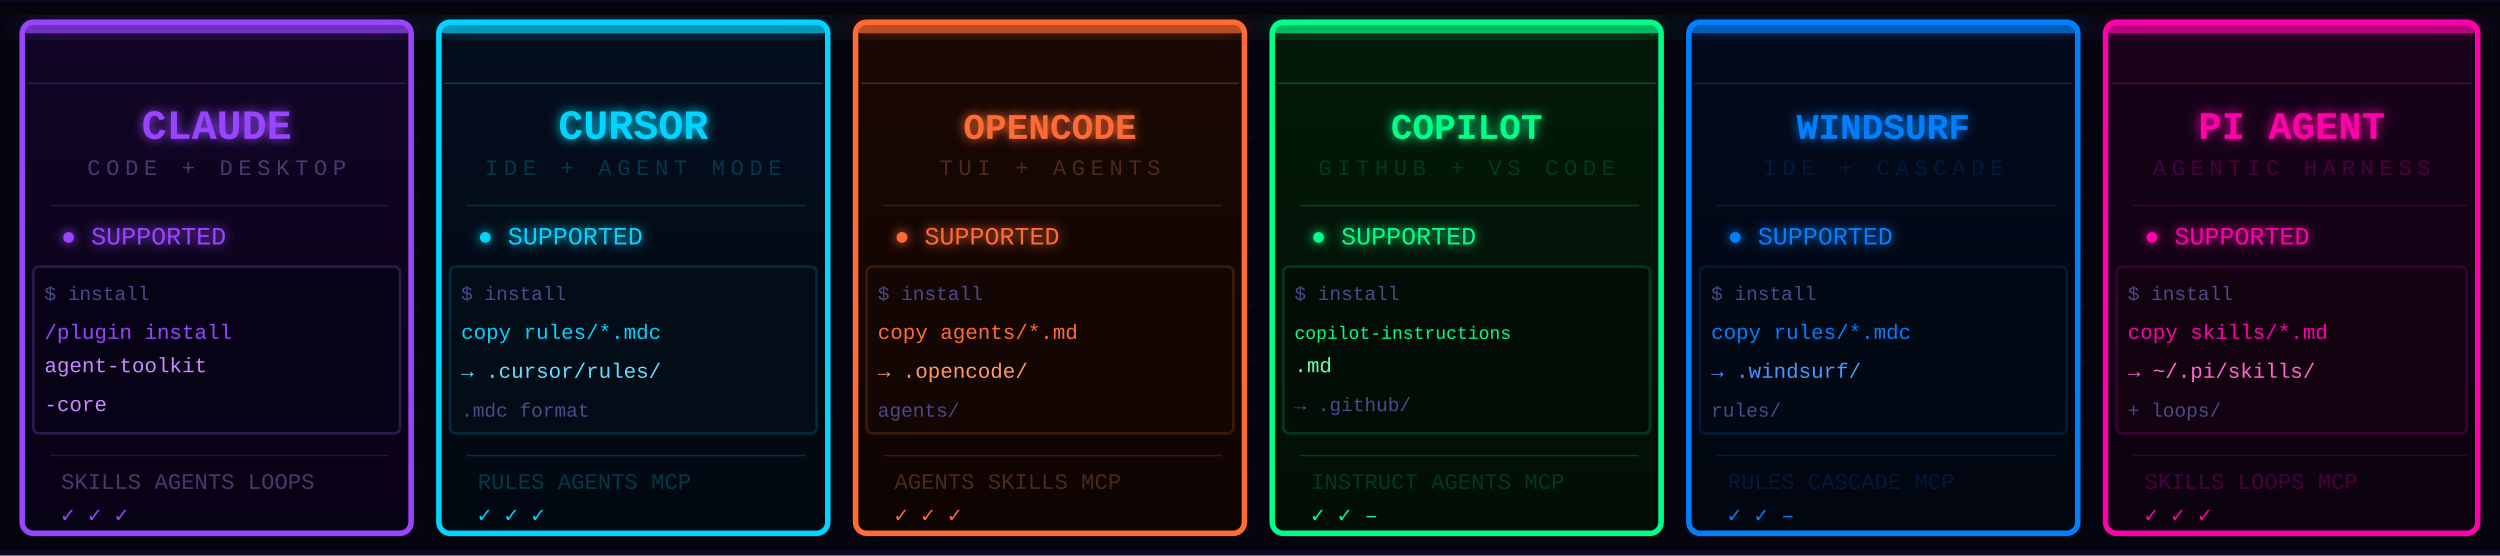
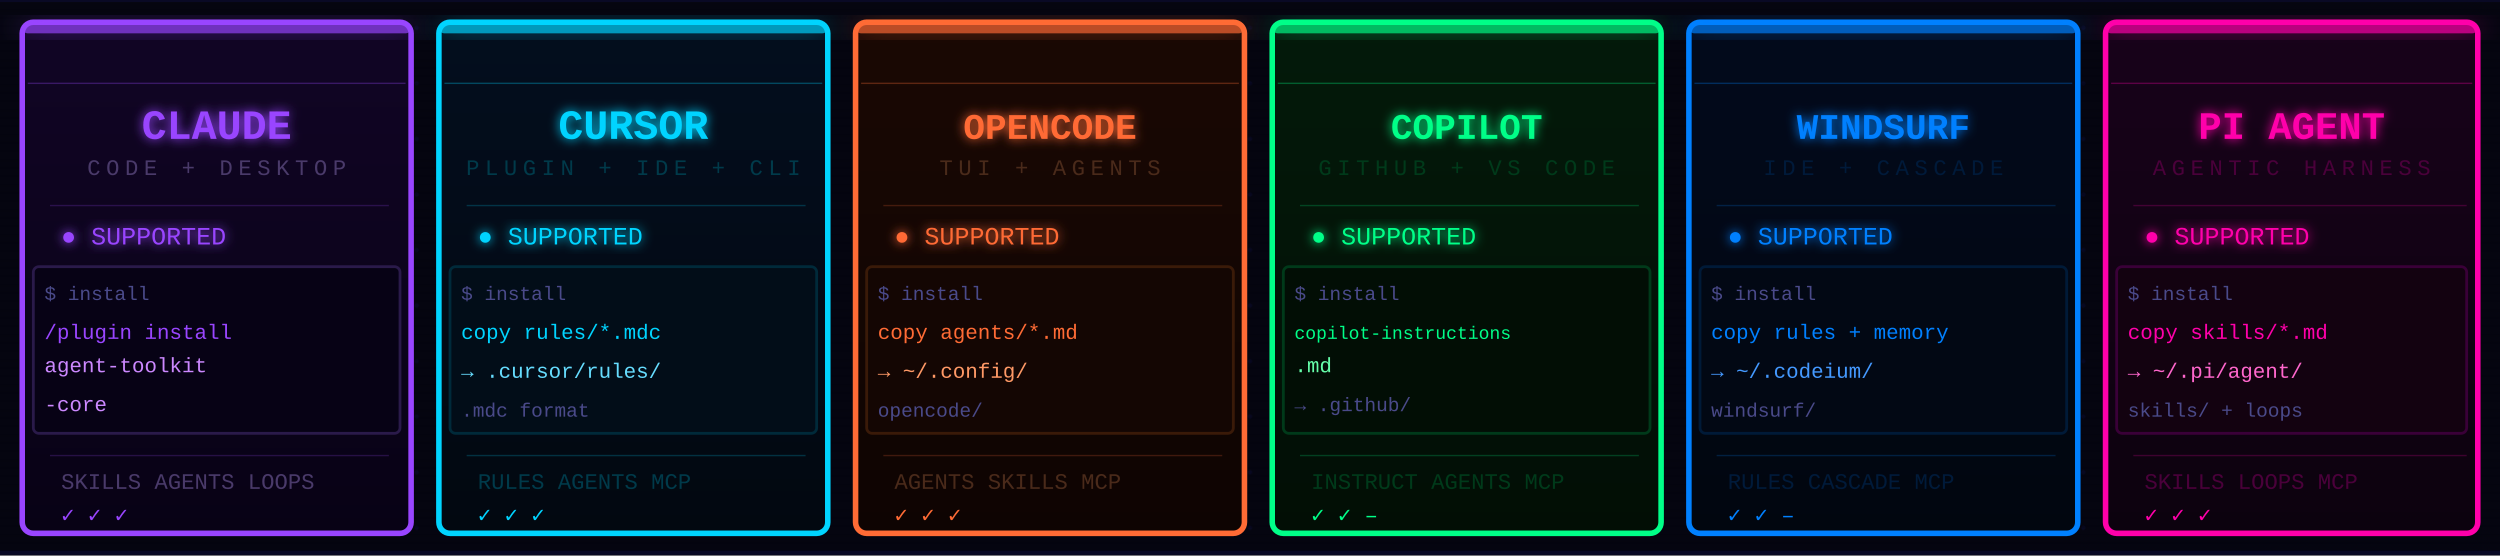
<svg xmlns="http://www.w3.org/2000/svg" width="900" height="200" viewBox="0 0 900 200">
  <defs>
    <pattern id="dotgrid" x="0" y="0" width="20" height="20" patternUnits="userSpaceOnUse">
      <circle cx="10" cy="10" r="0.8" fill="#0a0a2a" opacity="0.6" />
    </pattern>
    <pattern id="scanlines" x="0" y="0" width="1" height="3" patternUnits="userSpaceOnUse">
      <rect width="1" height="1" fill="#000008" opacity="0.12" />
    </pattern>
    <filter id="glow-purple" x="-60%" y="-60%" width="220%" height="220%">
      <feGaussianBlur stdDeviation="6" result="blur" />
      <feMerge>
        <feMergeNode in="blur" />
        <feMergeNode in="SourceGraphic" />
      </feMerge>
    </filter>
    <filter id="glow-cyan" x="-60%" y="-60%" width="220%" height="220%">
      <feGaussianBlur stdDeviation="6" result="blur" />
      <feMerge>
        <feMergeNode in="blur" />
        <feMergeNode in="SourceGraphic" />
      </feMerge>
    </filter>
    <filter id="glow-orange" x="-60%" y="-60%" width="220%" height="220%">
      <feGaussianBlur stdDeviation="6" result="blur" />
      <feMerge>
        <feMergeNode in="blur" />
        <feMergeNode in="SourceGraphic" />
      </feMerge>
    </filter>
    <filter id="glow-green" x="-60%" y="-60%" width="220%" height="220%">
      <feGaussianBlur stdDeviation="6" result="blur" />
      <feMerge>
        <feMergeNode in="blur" />
        <feMergeNode in="SourceGraphic" />
      </feMerge>
    </filter>
    <filter id="glow-blue" x="-60%" y="-60%" width="220%" height="220%">
      <feGaussianBlur stdDeviation="6" result="blur" />
      <feMerge>
        <feMergeNode in="blur" />
        <feMergeNode in="SourceGraphic" />
      </feMerge>
    </filter>
    <filter id="glow-magenta" x="-60%" y="-60%" width="220%" height="220%">
      <feGaussianBlur stdDeviation="6" result="blur" />
      <feMerge>
        <feMergeNode in="blur" />
        <feMergeNode in="SourceGraphic" />
      </feMerge>
    </filter>
    <filter id="text-glow" x="-20%" y="-50%" width="140%" height="200%">
      <feGaussianBlur stdDeviation="2" result="blur" />
      <feMerge>
        <feMergeNode in="blur" />
        <feMergeNode in="SourceGraphic" />
      </feMerge>
    </filter>
    <linearGradient id="card-purple" x1="0%" y1="0%" x2="0%" y2="100%">
      <stop offset="0%" stop-color="#110525" />
      <stop offset="100%" stop-color="#080215" />
    </linearGradient>
    <linearGradient id="card-cyan" x1="0%" y1="0%" x2="0%" y2="100%">
      <stop offset="0%" stop-color="#030e1e" />
      <stop offset="100%" stop-color="#020810" />
    </linearGradient>
    <linearGradient id="card-orange" x1="0%" y1="0%" x2="0%" y2="100%">
      <stop offset="0%" stop-color="#1a0803" />
      <stop offset="100%" stop-color="#0e0402" />
    </linearGradient>
    <linearGradient id="card-green" x1="0%" y1="0%" x2="0%" y2="100%">
      <stop offset="0%" stop-color="#031a0a" />
      <stop offset="100%" stop-color="#020e05" />
    </linearGradient>
    <linearGradient id="card-blue" x1="0%" y1="0%" x2="0%" y2="100%">
      <stop offset="0%" stop-color="#020a1c" />
      <stop offset="100%" stop-color="#01060f" />
    </linearGradient>
    <linearGradient id="card-magenta" x1="0%" y1="0%" x2="0%" y2="100%">
      <stop offset="0%" stop-color="#18021a" />
      <stop offset="100%" stop-color="#0c020e" />
    </linearGradient>
  </defs>
  <rect width="900" height="200" fill="#050510" />
  <rect width="900" height="200" fill="url(#dotgrid)" />
  <rect width="900" height="200" fill="url(#scanlines)" />
  <line x1="0" y1="0" x2="900" y2="0" stroke="#0a0a2a" stroke-width="1.5" opacity="0.8" />
  <line x1="0" y1="199" x2="900" y2="199" stroke="#0a0a2a" stroke-width="1.5" opacity="0.8" />
  <rect x="8" y="8" width="140" height="184" rx="4" fill="url(#card-purple)" stroke="#9945ff" stroke-width="2" />
  <rect x="8" y="8" width="140" height="4" rx="2" fill="#9945ff" opacity="0.7" filter="url(#glow-purple)" />
  <line x1="10" y1="30" x2="146" y2="30" stroke="#9945ff" stroke-width="0.5" opacity="0.3" />
  <text x="78" y="50" font-family="'Courier New', monospace" font-size="15" font-weight="bold" fill="#9945ff" text-anchor="middle" filter="url(#text-glow)">CLAUDE</text>
  <text x="78" y="63" font-family="'Courier New', monospace" font-size="8" fill="#4a3a6a" text-anchor="middle" letter-spacing="2">CODE + DESKTOP</text>
  <line x1="18" y1="74" x2="140" y2="74" stroke="#9945ff" stroke-width="0.5" opacity="0.2" />
  <text x="22" y="88" font-family="'Courier New', monospace" font-size="9" fill="#9945ff" filter="url(#text-glow)">● SUPPORTED
    <animate attributeName="opacity" values="1;0.5;1" dur="2s" begin="0s" repeatCount="indefinite" />
  </text>
  <rect x="12" y="96" width="132" height="60" rx="2" fill="#070215" stroke="#2a1a4a" stroke-width="1" />
  <text x="16" y="108" font-family="'Courier New', monospace" font-size="7" fill="#4a4a8a">$ install</text>
  <text x="16" y="122" font-family="'Courier New', monospace" font-size="7.5" fill="#9945ff">/plugin install</text>
  <text x="16" y="134" font-family="'Courier New', monospace" font-size="7.5" fill="#cc88ff">agent-toolkit</text>
  <text x="16" y="148" font-family="'Courier New', monospace" font-size="7.5" fill="#cc88ff">-core</text>
  <line x1="18" y1="164" x2="140" y2="164" stroke="#9945ff" stroke-width="0.5" opacity="0.2" />
  <text x="22" y="176" font-family="'Courier New', monospace" font-size="8" fill="#4a3a6a">SKILLS  AGENTS  LOOPS</text>
  <text x="22" y="188" font-family="'Courier New', monospace" font-size="8" fill="#9945ff">✓       ✓       ✓</text>
  <rect x="158" y="8" width="140" height="184" rx="4" fill="url(#card-cyan)" stroke="#00d4ff" stroke-width="2" />
  <rect x="158" y="8" width="140" height="4" rx="2" fill="#00d4ff" opacity="0.7" filter="url(#glow-cyan)" />
  <line x1="160" y1="30" x2="296" y2="30" stroke="#00d4ff" stroke-width="0.5" opacity="0.3" />
  <text x="228" y="50" font-family="'Courier New', monospace" font-size="15" font-weight="bold" fill="#00d4ff" text-anchor="middle" filter="url(#text-glow)">CURSOR</text>
-   <text x="228" y="63" font-family="'Courier New', monospace" font-size="8" fill="#003a4a" text-anchor="middle" letter-spacing="2">IDE + AGENT MODE</text>
+   <text x="228" y="63" font-family="'Courier New', monospace" font-size="8" fill="#003a4a" text-anchor="middle" letter-spacing="2">PLUGIN + IDE + CLI</text>
  <line x1="168" y1="74" x2="290" y2="74" stroke="#00d4ff" stroke-width="0.5" opacity="0.2" />
  <text x="172" y="88" font-family="'Courier New', monospace" font-size="9" fill="#00d4ff" filter="url(#text-glow)">● SUPPORTED
    <animate attributeName="opacity" values="1;0.5;1" dur="2s" begin="0.33s" repeatCount="indefinite" />
  </text>
  <rect x="162" y="96" width="132" height="60" rx="2" fill="#020d18" stroke="#002a3a" stroke-width="1" />
  <text x="166" y="108" font-family="'Courier New', monospace" font-size="7" fill="#4a4a8a">$ install</text>
  <text x="166" y="122" font-family="'Courier New', monospace" font-size="7.5" fill="#00d4ff">copy rules/*.mdc</text>
  <text x="166" y="136" font-family="'Courier New', monospace" font-size="7.5" fill="#66ddff">→ .cursor/rules/</text>
  <text x="166" y="150" font-family="'Courier New', monospace" font-size="7" fill="#4a4a8a">.mdc format</text>
  <line x1="168" y1="164" x2="290" y2="164" stroke="#00d4ff" stroke-width="0.5" opacity="0.2" />
  <text x="172" y="176" font-family="'Courier New', monospace" font-size="8" fill="#003a4a">RULES  AGENTS  MCP</text>
  <text x="172" y="188" font-family="'Courier New', monospace" font-size="8" fill="#00d4ff">✓      ✓       ✓</text>
  <rect x="308" y="8" width="140" height="184" rx="4" fill="url(#card-orange)" stroke="#ff6b35" stroke-width="2" />
  <rect x="308" y="8" width="140" height="4" rx="2" fill="#ff6b35" opacity="0.7" filter="url(#glow-orange)" />
  <line x1="310" y1="30" x2="446" y2="30" stroke="#ff6b35" stroke-width="0.5" opacity="0.3" />
  <text x="378" y="50" font-family="'Courier New', monospace" font-size="13" font-weight="bold" fill="#ff6b35" text-anchor="middle" filter="url(#text-glow)">OPENCODE</text>
  <text x="378" y="63" font-family="'Courier New', monospace" font-size="8" fill="#4a2a1a" text-anchor="middle" letter-spacing="2">TUI + AGENTS</text>
  <line x1="318" y1="74" x2="440" y2="74" stroke="#ff6b35" stroke-width="0.5" opacity="0.2" />
  <text x="322" y="88" font-family="'Courier New', monospace" font-size="9" fill="#ff6b35" filter="url(#text-glow)">● SUPPORTED
    <animate attributeName="opacity" values="1;0.5;1" dur="2s" begin="0.66s" repeatCount="indefinite" />
  </text>
  <rect x="312" y="96" width="132" height="60" rx="2" fill="#140603" stroke="#3a1a08" stroke-width="1" />
  <text x="316" y="108" font-family="'Courier New', monospace" font-size="7" fill="#4a4a8a">$ install</text>
  <text x="316" y="122" font-family="'Courier New', monospace" font-size="7.5" fill="#ff6b35">copy agents/*.md</text>
-   <text x="316" y="136" font-family="'Courier New', monospace" font-size="7.5" fill="#ff9966">→ .opencode/</text>
-   <text x="316" y="150" font-family="'Courier New', monospace" font-size="7" fill="#4a4a8a">agents/</text>
+   <text x="316" y="136" font-family="'Courier New', monospace" font-size="7.5" fill="#ff9966">→ ~/.config/</text>
+   <text x="316" y="150" font-family="'Courier New', monospace" font-size="7" fill="#4a4a8a">opencode/</text>
  <line x1="318" y1="164" x2="440" y2="164" stroke="#ff6b35" stroke-width="0.5" opacity="0.2" />
  <text x="322" y="176" font-family="'Courier New', monospace" font-size="8" fill="#4a2a1a">AGENTS SKILLS MCP</text>
  <text x="322" y="188" font-family="'Courier New', monospace" font-size="8" fill="#ff6b35">✓      ✓      ✓</text>
  <rect x="458" y="8" width="140" height="184" rx="4" fill="url(#card-green)" stroke="#00ff88" stroke-width="2" />
  <rect x="458" y="8" width="140" height="4" rx="2" fill="#00ff88" opacity="0.7" filter="url(#glow-green)" />
  <line x1="460" y1="30" x2="596" y2="30" stroke="#00ff88" stroke-width="0.5" opacity="0.3" />
  <text x="528" y="50" font-family="'Courier New', monospace" font-size="13" font-weight="bold" fill="#00ff88" text-anchor="middle" filter="url(#text-glow)">COPILOT</text>
  <text x="528" y="63" font-family="'Courier New', monospace" font-size="8" fill="#003a1a" text-anchor="middle" letter-spacing="2">GITHUB + VS CODE</text>
  <line x1="468" y1="74" x2="590" y2="74" stroke="#00ff88" stroke-width="0.5" opacity="0.2" />
  <text x="472" y="88" font-family="'Courier New', monospace" font-size="9" fill="#00ff88" filter="url(#text-glow)">● SUPPORTED
    <animate attributeName="opacity" values="1;0.5;1" dur="2s" begin="1.0s" repeatCount="indefinite" />
  </text>
  <rect x="462" y="96" width="132" height="60" rx="2" fill="#020e05" stroke="#003a1a" stroke-width="1" />
  <text x="466" y="108" font-family="'Courier New', monospace" font-size="7" fill="#4a4a8a">$ install</text>
  <text x="466" y="122" font-family="'Courier New', monospace" font-size="6.5" fill="#00ff88">copilot-instructions</text>
  <text x="466" y="134" font-family="'Courier New', monospace" font-size="7.5" fill="#66ffaa">.md</text>
  <text x="466" y="148" font-family="'Courier New', monospace" font-size="7" fill="#4a4a8a">→ .github/</text>
  <line x1="468" y1="164" x2="590" y2="164" stroke="#00ff88" stroke-width="0.5" opacity="0.2" />
  <text x="472" y="176" font-family="'Courier New', monospace" font-size="8" fill="#003a1a">INSTRUCT AGENTS MCP</text>
  <text x="472" y="188" font-family="'Courier New', monospace" font-size="8" fill="#00ff88">✓       ✓      –</text>
  <rect x="608" y="8" width="140" height="184" rx="4" fill="url(#card-blue)" stroke="#0080ff" stroke-width="2" />
  <rect x="608" y="8" width="140" height="4" rx="2" fill="#0080ff" opacity="0.7" filter="url(#glow-blue)" />
  <line x1="610" y1="30" x2="746" y2="30" stroke="#0080ff" stroke-width="0.5" opacity="0.3" />
  <text x="678" y="50" font-family="'Courier New', monospace" font-size="13" font-weight="bold" fill="#0080ff" text-anchor="middle" filter="url(#text-glow)">WINDSURF</text>
  <text x="678" y="63" font-family="'Courier New', monospace" font-size="8" fill="#001a3a" text-anchor="middle" letter-spacing="2">IDE + CASCADE</text>
  <line x1="618" y1="74" x2="740" y2="74" stroke="#0080ff" stroke-width="0.5" opacity="0.2" />
  <text x="622" y="88" font-family="'Courier New', monospace" font-size="9" fill="#0080ff" filter="url(#text-glow)">● SUPPORTED
    <animate attributeName="opacity" values="1;0.5;1" dur="2s" begin="1.33s" repeatCount="indefinite" />
  </text>
  <rect x="612" y="96" width="132" height="60" rx="2" fill="#020814" stroke="#001a38" stroke-width="1" />
  <text x="616" y="108" font-family="'Courier New', monospace" font-size="7" fill="#4a4a8a">$ install</text>
-   <text x="616" y="122" font-family="'Courier New', monospace" font-size="7.5" fill="#0080ff">copy rules/*.mdc</text>
-   <text x="616" y="136" font-family="'Courier New', monospace" font-size="7.5" fill="#4499ff">→ .windsurf/</text>
-   <text x="616" y="150" font-family="'Courier New', monospace" font-size="7" fill="#4a4a8a">rules/</text>
+   <text x="616" y="122" font-family="'Courier New', monospace" font-size="7.5" fill="#0080ff">copy rules + memory</text>
+   <text x="616" y="136" font-family="'Courier New', monospace" font-size="7.5" fill="#4499ff">→ ~/.codeium/</text>
+   <text x="616" y="150" font-family="'Courier New', monospace" font-size="7" fill="#4a4a8a">windsurf/</text>
  <line x1="618" y1="164" x2="740" y2="164" stroke="#0080ff" stroke-width="0.5" opacity="0.2" />
  <text x="622" y="176" font-family="'Courier New', monospace" font-size="8" fill="#001a3a">RULES  CASCADE MCP</text>
  <text x="622" y="188" font-family="'Courier New', monospace" font-size="8" fill="#0080ff">✓      ✓       –</text>
  <rect x="758" y="8" width="134" height="184" rx="4" fill="url(#card-magenta)" stroke="#ff00aa" stroke-width="2" />
  <rect x="758" y="8" width="134" height="4" rx="2" fill="#ff00aa" opacity="0.7" filter="url(#glow-magenta)" />
  <line x1="760" y1="30" x2="890" y2="30" stroke="#ff00aa" stroke-width="0.5" opacity="0.3" />
  <text x="825" y="50" font-family="'Courier New', monospace" font-size="14" font-weight="bold" fill="#ff00aa" text-anchor="middle" filter="url(#text-glow)">PI AGENT</text>
  <text x="825" y="63" font-family="'Courier New', monospace" font-size="8" fill="#4a003a" text-anchor="middle" letter-spacing="2">AGENTIC HARNESS</text>
  <line x1="768" y1="74" x2="888" y2="74" stroke="#ff00aa" stroke-width="0.5" opacity="0.2" />
  <text x="772" y="88" font-family="'Courier New', monospace" font-size="9" fill="#ff00aa" filter="url(#text-glow)">● SUPPORTED
    <animate attributeName="opacity" values="1;0.5;1" dur="2s" begin="1.66s" repeatCount="indefinite" />
  </text>
  <rect x="762" y="96" width="126" height="60" rx="2" fill="#130210" stroke="#3a0038" stroke-width="1" />
  <text x="766" y="108" font-family="'Courier New', monospace" font-size="7" fill="#4a4a8a">$ install</text>
  <text x="766" y="122" font-family="'Courier New', monospace" font-size="7.5" fill="#ff00aa">copy skills/*.md</text>
-   <text x="766" y="136" font-family="'Courier New', monospace" font-size="7.5" fill="#ff66cc">→ ~/.pi/skills/</text>
-   <text x="766" y="150" font-family="'Courier New', monospace" font-size="7" fill="#4a4a8a">+ loops/</text>
+   <text x="766" y="136" font-family="'Courier New', monospace" font-size="7.5" fill="#ff66cc">→ ~/.pi/agent/</text>
+   <text x="766" y="150" font-family="'Courier New', monospace" font-size="7" fill="#4a4a8a">skills/ + loops</text>
  <line x1="768" y1="164" x2="888" y2="164" stroke="#ff00aa" stroke-width="0.5" opacity="0.2" />
  <text x="772" y="176" font-family="'Courier New', monospace" font-size="8" fill="#4a003a">SKILLS LOOPS  MCP</text>
  <text x="772" y="188" font-family="'Courier New', monospace" font-size="8" fill="#ff00aa">✓      ✓      ✓</text>
</svg>
